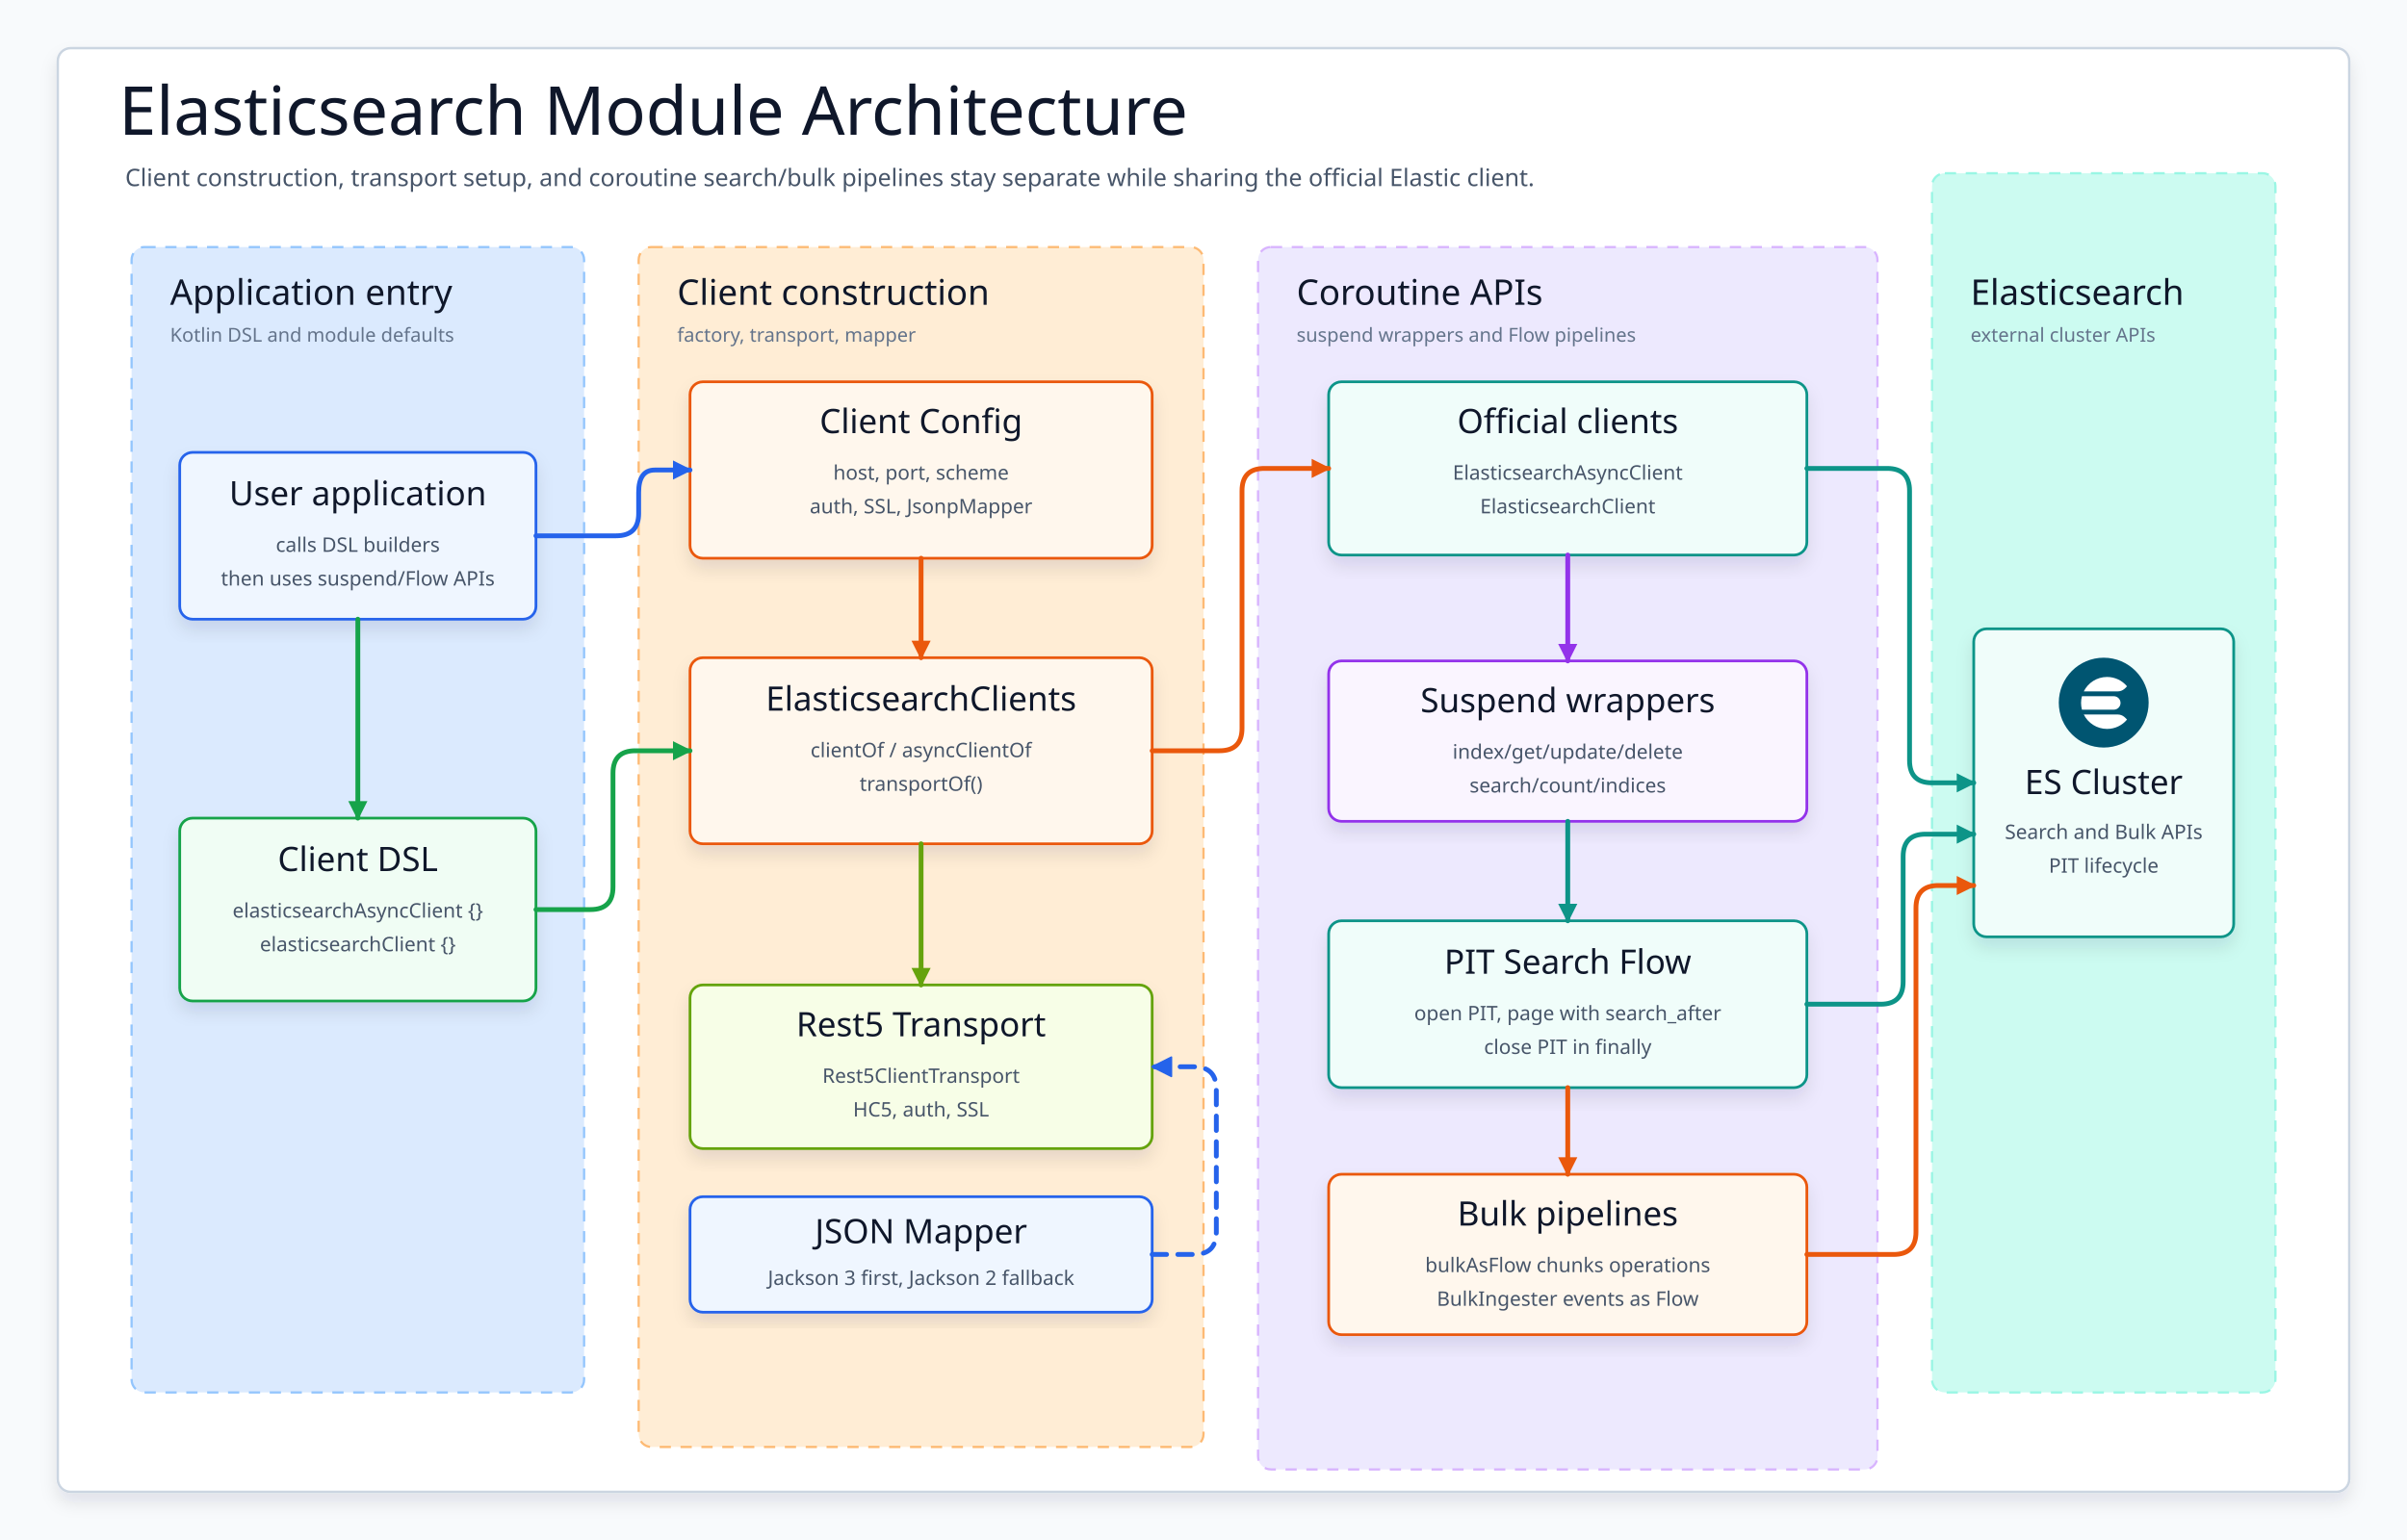
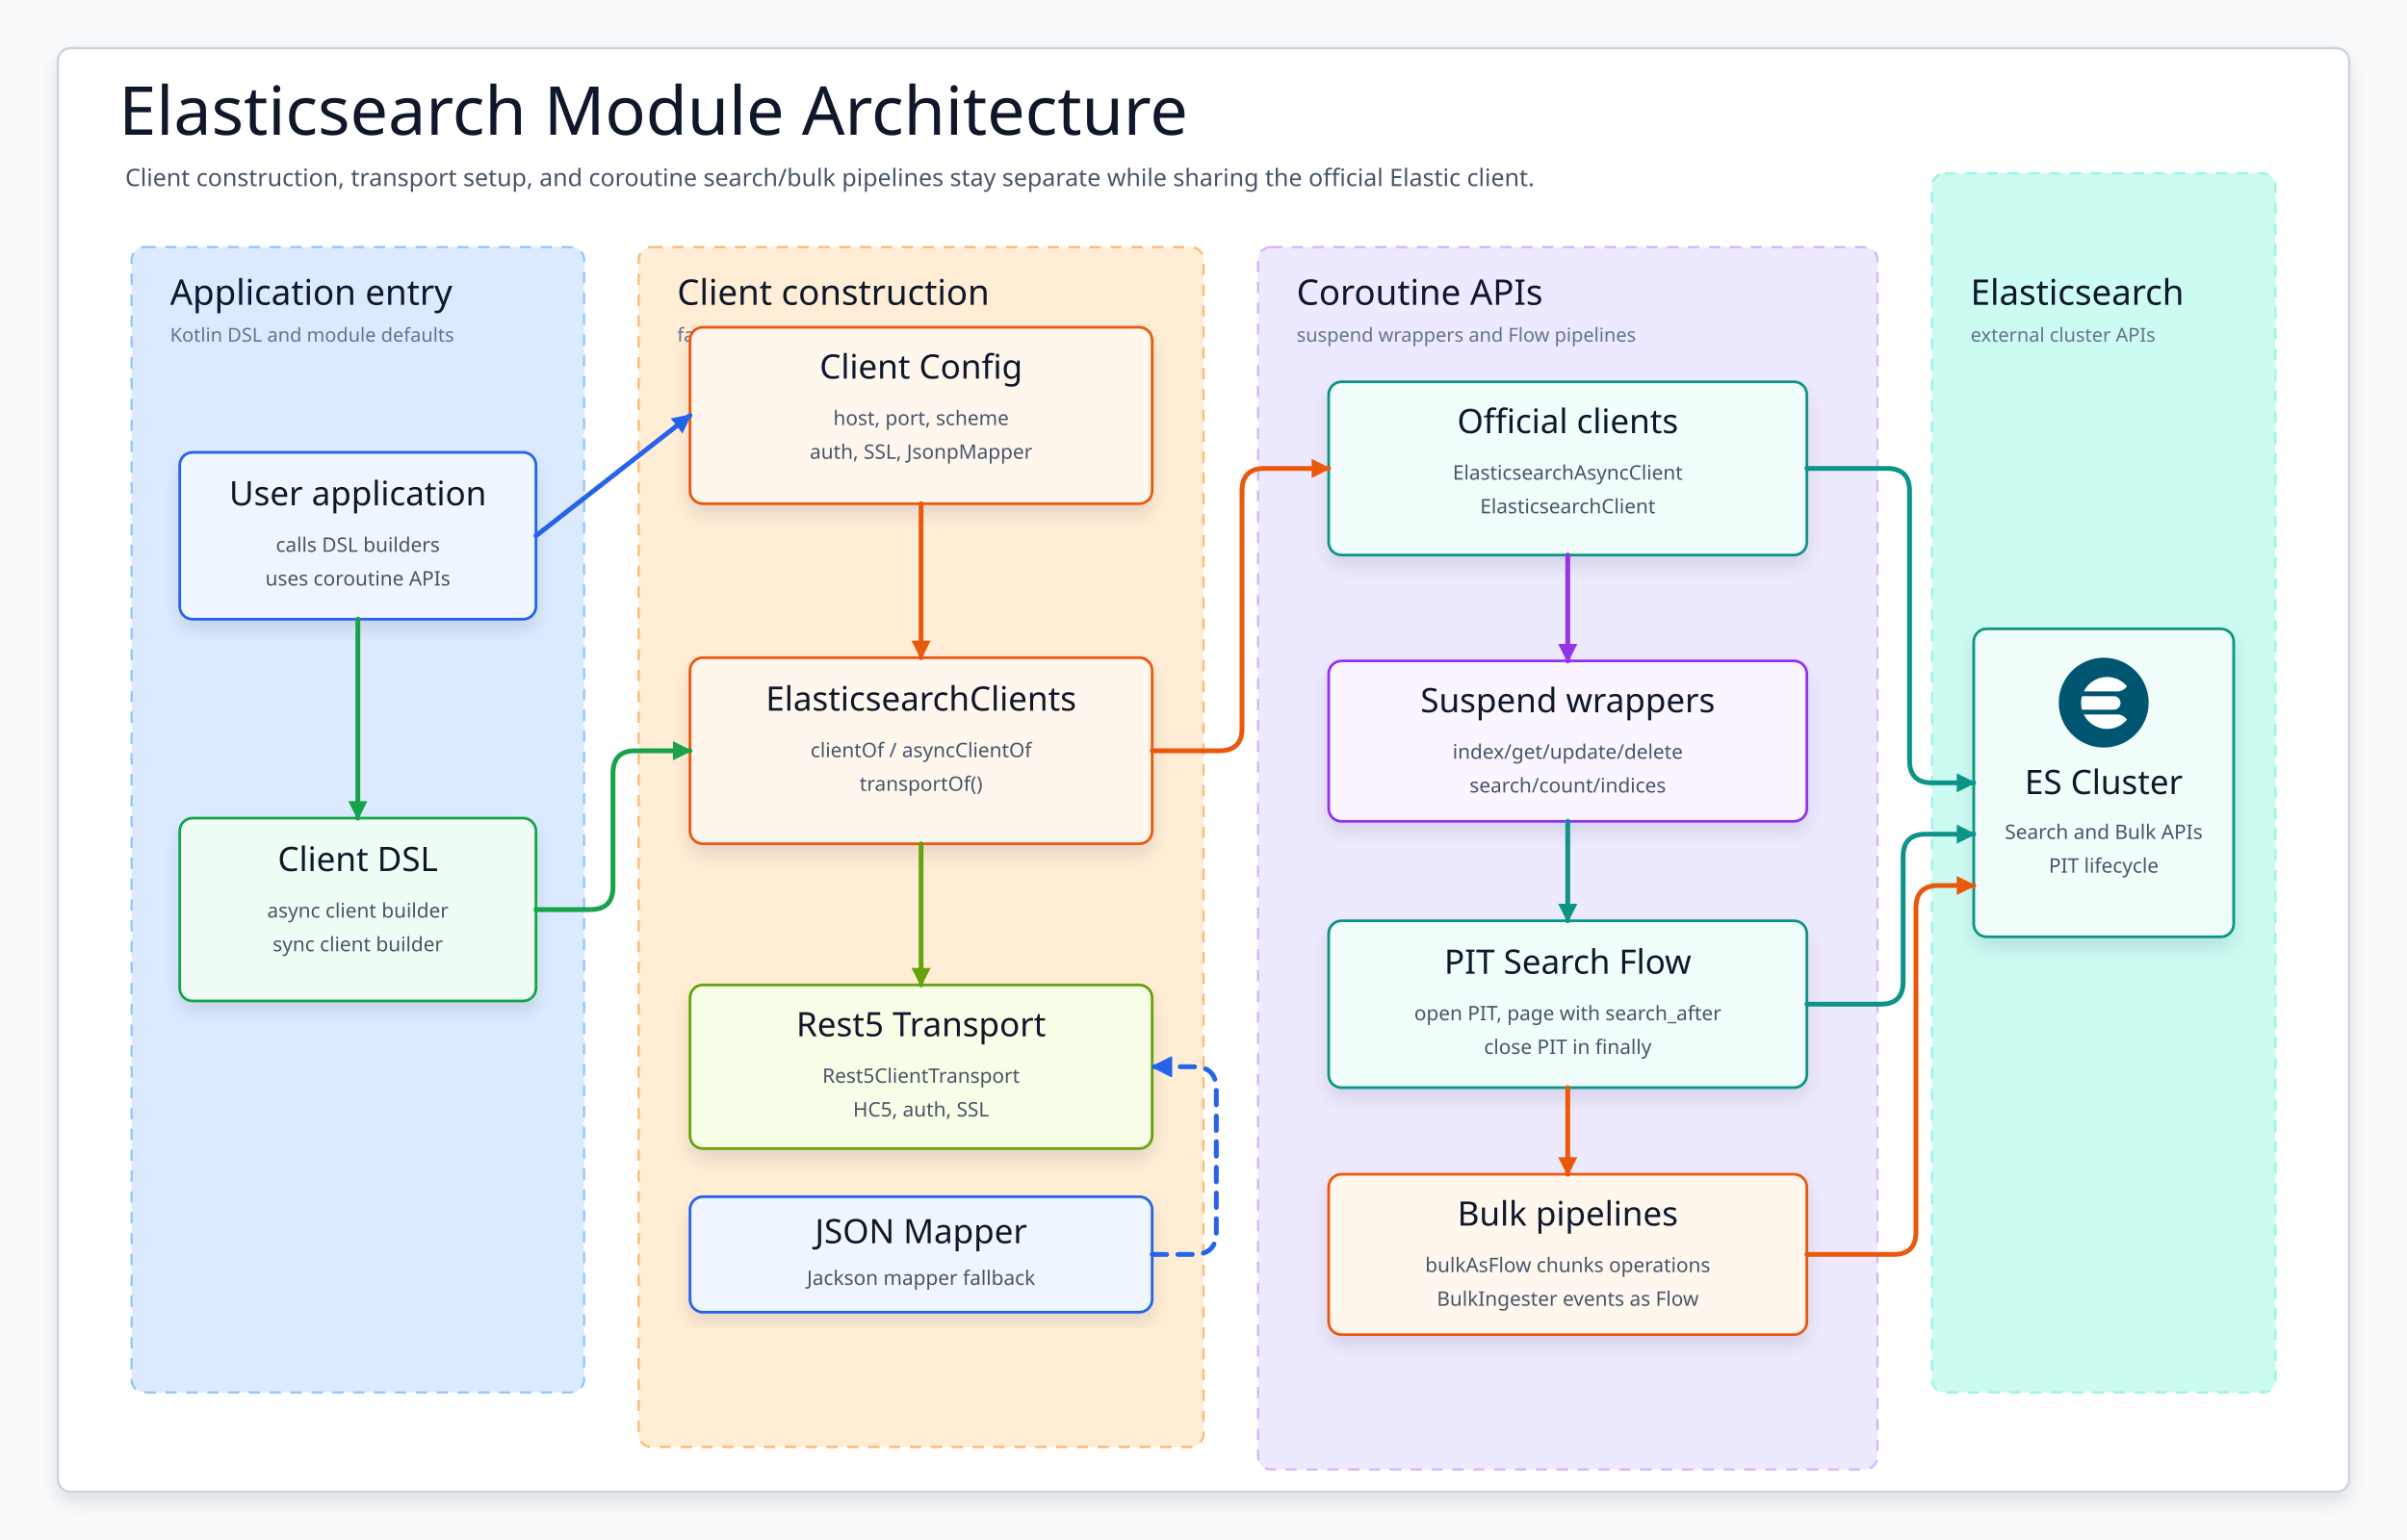
- <svg xmlns="http://www.w3.org/2000/svg" width="1500" height="960" viewBox="0 0 1500 960" role="img" aria-label="Elasticsearch module architecture">
+ <svg xmlns="http://www.w3.org/2000/svg" width="1500" height="960" viewBox="0 0 1500 960" role="img" aria-label="Elasticsearch module architecture" data-allow-grid="true" data-intent="The Elasticsearch module creates configured clients and coroutine-facing search or bulk helpers while preserving transport, mapper, and cluster boundaries for application callers." data-evidence="infra/elasticsearch/README.md,infra/elasticsearch/src/main/kotlin" data-source-read="infra/elasticsearch/README.md; infra/elasticsearch/src/main/kotlin">
  <defs>
    <filter id="shadow" x="-8%" y="-10%" width="116%" height="124%">
      <feDropShadow dx="0" dy="6" stdDeviation="5" flood-color="#0f172a" flood-opacity="0.10" />
    </filter>
    <marker id="arrowBlue" markerWidth="14" markerHeight="14" refX="12" refY="7" orient="auto" markerUnits="userSpaceOnUse">
      <path d="M 2 2 L 12 7 L 2 12 Z" fill="#2563eb" stroke="#2563eb" stroke-width="1.2" stroke-dasharray="none" style="stroke-dasharray:none" />
    </marker>
    <marker id="arrowGreen" markerWidth="14" markerHeight="14" refX="12" refY="7" orient="auto" markerUnits="userSpaceOnUse">
      <path d="M 2 2 L 12 7 L 2 12 Z" fill="#16a34a" stroke="#16a34a" stroke-width="1.2" stroke-dasharray="none" style="stroke-dasharray:none" />
    </marker>
    <marker id="arrowOlive" markerWidth="14" markerHeight="14" refX="12" refY="7" orient="auto" markerUnits="userSpaceOnUse">
      <path d="M 2 2 L 12 7 L 2 12 Z" fill="#65a30d" stroke="#65a30d" stroke-width="1.2" stroke-dasharray="none" style="stroke-dasharray:none" />
    </marker>
    <marker id="arrowTeal" markerWidth="14" markerHeight="14" refX="12" refY="7" orient="auto" markerUnits="userSpaceOnUse">
      <path d="M 2 2 L 12 7 L 2 12 Z" fill="#0d9488" stroke="#0d9488" stroke-width="1.2" stroke-dasharray="none" style="stroke-dasharray:none" />
    </marker>
    <marker id="arrowOrange" markerWidth="14" markerHeight="14" refX="12" refY="7" orient="auto" markerUnits="userSpaceOnUse">
      <path d="M 2 2 L 12 7 L 2 12 Z" fill="#ea580c" stroke="#ea580c" stroke-width="1.2" stroke-dasharray="none" style="stroke-dasharray:none" />
    </marker>
    <marker id="arrowPurple" markerWidth="14" markerHeight="14" refX="12" refY="7" orient="auto" markerUnits="userSpaceOnUse">
      <path d="M 2 2 L 12 7 L 2 12 Z" fill="#9333ea" stroke="#9333ea" stroke-width="1.2" stroke-dasharray="none" style="stroke-dasharray:none" />
    </marker>
    <style>
      svg { font-family: "Architects Daughter", "Comic Mono", "Comic Sans MS", ui-sans-serif, system-ui, sans-serif; }
      .canvas { fill: #f8fafc; }
      .frame { fill: #ffffff; stroke: #cbd5e1; stroke-width: 1.5; filter: url(#shadow); }
      .title { font-family: "Architects Daughter"; font-size: 42px; fill: #0f172a; }
      .subtitle { font-family: "Comic Mono"; font-size: 15px; fill: #475569; }
      .lane { stroke-width: 1.4; stroke-dasharray: 7 6; }
      .laneTitle { font-family: "Architects Daughter"; font-size: 22px; fill: #0f172a; }
      .laneSub { font-family: "Comic Mono"; font-size: 12px; fill: #64748b; }
      .card { stroke-width: 1.7; filter: url(#shadow); }
      .cardTitle { font-family: "Architects Daughter"; font-size: 21px; fill: #0f172a; }
      .detail { font-family: "Comic Mono"; font-size: 12.5px; fill: #475569; }
      .small { font-family: "Comic Mono"; font-size: 11.5px; fill: #64748b; }
-       .route { fill: none; stroke-width: 3; stroke-linecap: round; stroke-linejoin: round; }
-       .dashed { stroke-dasharray: 9 7; }
+       .route, .link { fill: none; stroke-width: 3; stroke-linecap: round; stroke-linejoin: round; }
+       .auxiliary { stroke-dasharray: 9 7; }
      .label { font-family: "Comic Mono"; font-size: 11.5px; fill: #475569; }
      .pill { fill: #ffffff; stroke: #cbd5e1; stroke-width: 1.1; }
    </style>
  </defs>
  <rect class="canvas" width="1500" height="960" />
  <rect class="frame" x="36" y="30" width="1428" height="900" rx="8" />
  <text class="title" x="74" y="84">Elasticsearch Module Architecture</text>
  <text class="subtitle" x="78" y="116">Client construction, transport setup, and coroutine search/bulk pipelines stay separate while sharing the official Elastic client.</text>
  <g id="lane-entry">
    <rect class="lane" x="82" y="154" width="282" height="714" rx="8" fill="#DBEAFE" fill-opacity="1" stroke="#93c5fd" />
    <text class="laneTitle" x="106" y="190">Application entry</text>
    <text class="laneSub" x="106" y="213">Kotlin DSL and module defaults</text>
  </g>
  <g id="lane-client">
    <rect class="lane" x="398" y="154" width="352" height="748" rx="8" fill="#FFEDD5" fill-opacity="1" stroke="#fdba74" />
    <text class="laneTitle" x="422" y="190">Client construction</text>
    <text class="laneSub" x="422" y="213">factory, transport, mapper</text>
  </g>
  <g id="lane-coroutines">
    <rect class="lane" x="784" y="154" width="386" height="762" rx="8" fill="#EDE9FE" fill-opacity="1" stroke="#d8b4fe" />
    <text class="laneTitle" x="808" y="190">Coroutine APIs</text>
    <text class="laneSub" x="808" y="213">suspend wrappers and Flow pipelines</text>
  </g>
  <g id="lane-cluster">
    <rect class="lane" x="1204" y="108" width="214" height="760" rx="8" fill="#CCFBF1" fill-opacity="1" stroke="#99f6e4" />
    <text class="laneTitle" x="1228" y="190">Elasticsearch</text>
    <text class="laneSub" x="1228" y="213">external cluster APIs</text>
  </g>
  <g id="app">
    <rect class="card" x="112" y="282" width="222" height="104" rx="8" fill="#eff6ff" stroke="#2563eb" />
    <text class="cardTitle" x="223" y="315" text-anchor="middle">User application</text>
    <text class="detail" x="223" y="344" text-anchor="middle">calls DSL builders</text>
-     <text class="detail" x="223" y="365" text-anchor="middle">then uses suspend/Flow APIs</text>
+     <text class="detail" x="223" y="365" text-anchor="middle">uses coroutine APIs</text>
  </g>
  <g id="dsl">
    <rect class="card" x="112" y="510" width="222" height="114" rx="8" fill="#f0fdf4" stroke="#16a34a" />
    <text class="cardTitle" x="223" y="543" text-anchor="middle">Client DSL</text>
-     <text class="detail" x="223" y="572" text-anchor="middle">elasticsearchAsyncClient {}</text>
-     <text class="detail" x="223" y="593" text-anchor="middle">elasticsearchClient {}</text>
+     <text class="detail" x="223" y="572" text-anchor="middle">async client builder</text>
+     <text class="detail" x="223" y="593" text-anchor="middle">sync client builder</text>
  </g>
  <g id="config">
-     <rect class="card" x="430" y="238" width="288" height="110" rx="8" fill="#fff7ed" stroke="#ea580c" />
-     <text class="cardTitle" x="574" y="270" text-anchor="middle">Client Config</text>
-     <text class="detail" x="574" y="299" text-anchor="middle">host, port, scheme</text>
-     <text class="detail" x="574" y="320" text-anchor="middle">auth, SSL, JsonpMapper</text>
+     <rect class="card" x="430" y="204" width="288" height="110" rx="8" fill="#fff7ed" stroke="#ea580c" />
+     <text class="cardTitle" x="574" y="236" text-anchor="middle">Client Config</text>
+     <text class="detail" x="574" y="265" text-anchor="middle">host, port, scheme</text>
+     <text class="detail" x="574" y="286" text-anchor="middle">auth, SSL, JsonpMapper</text>
  </g>
  <g id="factory">
    <rect class="card" x="430" y="410" width="288" height="116" rx="8" fill="#fff7ed" stroke="#ea580c" />
    <text class="cardTitle" x="574" y="443" text-anchor="middle">ElasticsearchClients</text>
    <text class="detail" x="574" y="472" text-anchor="middle">clientOf / asyncClientOf</text>
    <text class="detail" x="574" y="493" text-anchor="middle">transportOf()</text>
  </g>
  <g id="transport">
    <rect class="card" x="430" y="614" width="288" height="102" rx="8" fill="#f7fee7" stroke="#65a30d" />
    <text class="cardTitle" x="574" y="646" text-anchor="middle">Rest5 Transport</text>
    <text class="detail" x="574" y="675" text-anchor="middle">Rest5ClientTransport</text>
    <text class="detail" x="574" y="696" text-anchor="middle">HC5, auth, SSL</text>
  </g>
  <g id="mapper">
    <rect class="card" x="430" y="746" width="288" height="72" rx="8" fill="#eff6ff" stroke="#2563eb" />
    <text class="cardTitle" x="574" y="775" text-anchor="middle">JSON Mapper</text>
-     <text class="detail" x="574" y="801" text-anchor="middle">Jackson 3 first, Jackson 2 fallback</text>
+     <text class="detail" x="574" y="801" text-anchor="middle">Jackson mapper fallback</text>
  </g>
  <g id="client">
    <rect class="card" x="828" y="238" width="298" height="108" rx="8" fill="#f0fdfa" stroke="#0d9488" />
    <text class="cardTitle" x="977" y="270" text-anchor="middle">Official clients</text>
    <text class="detail" x="977" y="299" text-anchor="middle">ElasticsearchAsyncClient</text>
    <text class="detail" x="977" y="320" text-anchor="middle">ElasticsearchClient</text>
  </g>
  <g id="suspendApis">
    <rect class="card" x="828" y="412" width="298" height="100" rx="8" fill="#faf5ff" stroke="#9333ea" />
    <text class="cardTitle" x="977" y="444" text-anchor="middle">Suspend wrappers</text>
    <text class="detail" x="977" y="473" text-anchor="middle">index/get/update/delete</text>
    <text class="detail" x="977" y="494" text-anchor="middle">search/count/indices</text>
  </g>
  <g id="searchFlow">
    <rect class="card" x="828" y="574" width="298" height="104" rx="8" fill="#f0fdfa" stroke="#0d9488" />
    <text class="cardTitle" x="977" y="607" text-anchor="middle">PIT Search Flow</text>
    <text class="detail" x="977" y="636" text-anchor="middle">open PIT, page with search_after</text>
    <text class="detail" x="977" y="657" text-anchor="middle">close PIT in finally</text>
  </g>
  <g id="bulkFlow">
    <rect class="card" x="828" y="732" width="298" height="100" rx="8" fill="#fff7ed" stroke="#ea580c" />
    <text class="cardTitle" x="977" y="764" text-anchor="middle">Bulk pipelines</text>
    <text class="detail" x="977" y="793" text-anchor="middle">bulkAsFlow chunks operations</text>
    <text class="detail" x="977" y="814" text-anchor="middle">BulkIngester events as Flow</text>
  </g>
  <g id="cluster">
    <rect class="card" x="1230" y="392" width="162" height="192" rx="8" fill="#f0fdfa" stroke="#0d9488" />
    <circle cx="1311" cy="438" r="28" fill="#005571" />
    <g transform="translate(1295 422) scale(1.35)" fill="#ffffff">
      <path d="M13.394 0C8.683 0 4.609 2.716 2.644 6.667h15.641a4.77 4.77 0 0 0 3.073-1.11c.446-.375.864-.785 1.247-1.243l.001-.002A11.974 11.974 0 0 0 13.394 0zM1.804 8.889a12.009 12.009 0 0 0 0 6.222h14.7a3.111 3.111 0 1 0 0-6.222zm.84 8.444C4.61 21.283 8.684 24 13.395 24c3.701 0 7.011-1.677 9.212-4.312l-.001-.002a9.958 9.958 0 0 0-1.247-1.243 4.77 4.77 0 0 0-3.073-1.11z" />
    </g>
    <text class="cardTitle" x="1311" y="495" text-anchor="middle">ES Cluster</text>
    <text class="detail" x="1311" y="523" text-anchor="middle">Search and Bulk APIs</text>
    <text class="detail" x="1311" y="544" text-anchor="middle">PIT lifecycle</text>
  </g>
-   <path class="route" d="M 334 334 L 384 334 Q 398 334 398 320 L 398 307 Q 398 293 408 293 L 430 293" stroke="#2563eb" marker-end="url(#arrowBlue)" />
+   <path class="route" d="M 334 334 L 430 259" stroke="#2563eb" marker-end="url(#arrowBlue)" />
  <path class="route" d="M 223 386 V 510" stroke="#16a34a" marker-end="url(#arrowGreen)" />
-   <path class="route" d="M 334 567 L 368 567 Q 382 567 382 553 L 382 482 Q 382 468 396 468 L 430 468" stroke="#16a34a" marker-end="url(#arrowGreen)" />
-   <path class="route" d="M 574 348 V 410" stroke="#ea580c" marker-end="url(#arrowOrange)" />
-   <path class="route" d="M 718 468 L 760 468 Q 774 468 774 454 L 774 306 Q 774 292 788 292 L 828 292" stroke="#ea580c" marker-end="url(#arrowOrange)" />
+   <path class="link" d="M 334 567 L 368 567 Q 382 567 382 553 L 382 482 Q 382 468 396 468 L 430 468" stroke="#16a34a" marker-end="url(#arrowGreen)" />
+   <path class="route" d="M 574 314 V 410" stroke="#ea580c" marker-end="url(#arrowOrange)" />
+   <path class="link" d="M 718 468 L 760 468 Q 774 468 774 454 L 774 306 Q 774 292 788 292 L 828 292" stroke="#ea580c" marker-end="url(#arrowOrange)" />
  <path class="route" d="M 574 526 V 614" stroke="#65a30d" marker-end="url(#arrowOlive)" />
-   <path class="route dashed" d="M 718 782 L 744 782 Q 758 782 758 768 L 758 679 Q 758 665 744 665 L 718 665" stroke="#2563eb" />
+   <path class="link auxiliary" d="M 718 782 L 744 782 Q 758 782 758 768 L 758 679 Q 758 665 744 665 L 718 665" stroke="#2563eb" />
  <polygon points="730,659 718,665 730,671" fill="#2563eb" stroke="#2563eb" stroke-width="1" stroke-linejoin="round" stroke-dasharray="none" style="stroke-dasharray:none!important" data-direct-solid-head="true" />
  <path class="route" d="M 977 346 V 412" stroke="#9333ea" marker-end="url(#arrowPurple)" />
  <path class="route" d="M 977 512 V 574" stroke="#0d9488" marker-end="url(#arrowTeal)" />
  <path class="route" d="M 977 678 V 732" stroke="#ea580c" marker-end="url(#arrowOrange)" />
-   <path class="route" d="M 1126 292 L 1176 292 Q 1190 292 1190 306 L 1190 474 Q 1190 488 1204 488 L 1230 488" stroke="#0d9488" marker-end="url(#arrowTeal)" />
-   <path class="route" d="M 1126 626 L 1172 626 Q 1186 626 1186 612 L 1186 534 Q 1186 520 1200 520 L 1230 520" stroke="#0d9488" marker-end="url(#arrowTeal)" />
-   <path class="route" d="M 1126 782 L 1180 782 Q 1194 782 1194 768 L 1194 566 Q 1194 552 1208 552 L 1230 552" stroke="#ea580c" marker-end="url(#arrowOrange)" />
+   <path class="link" d="M 1126 292 L 1176 292 Q 1190 292 1190 306 L 1190 474 Q 1190 488 1204 488 L 1230 488" stroke="#0d9488" marker-end="url(#arrowTeal)" />
+   <path class="link" d="M 1126 626 L 1172 626 Q 1186 626 1186 612 L 1186 534 Q 1186 520 1200 520 L 1230 520" stroke="#0d9488" marker-end="url(#arrowTeal)" />
+   <path class="link" d="M 1126 782 L 1180 782 Q 1194 782 1194 768 L 1194 566 Q 1194 552 1208 552 L 1230 552" stroke="#ea580c" marker-end="url(#arrowOrange)" />
</svg>
